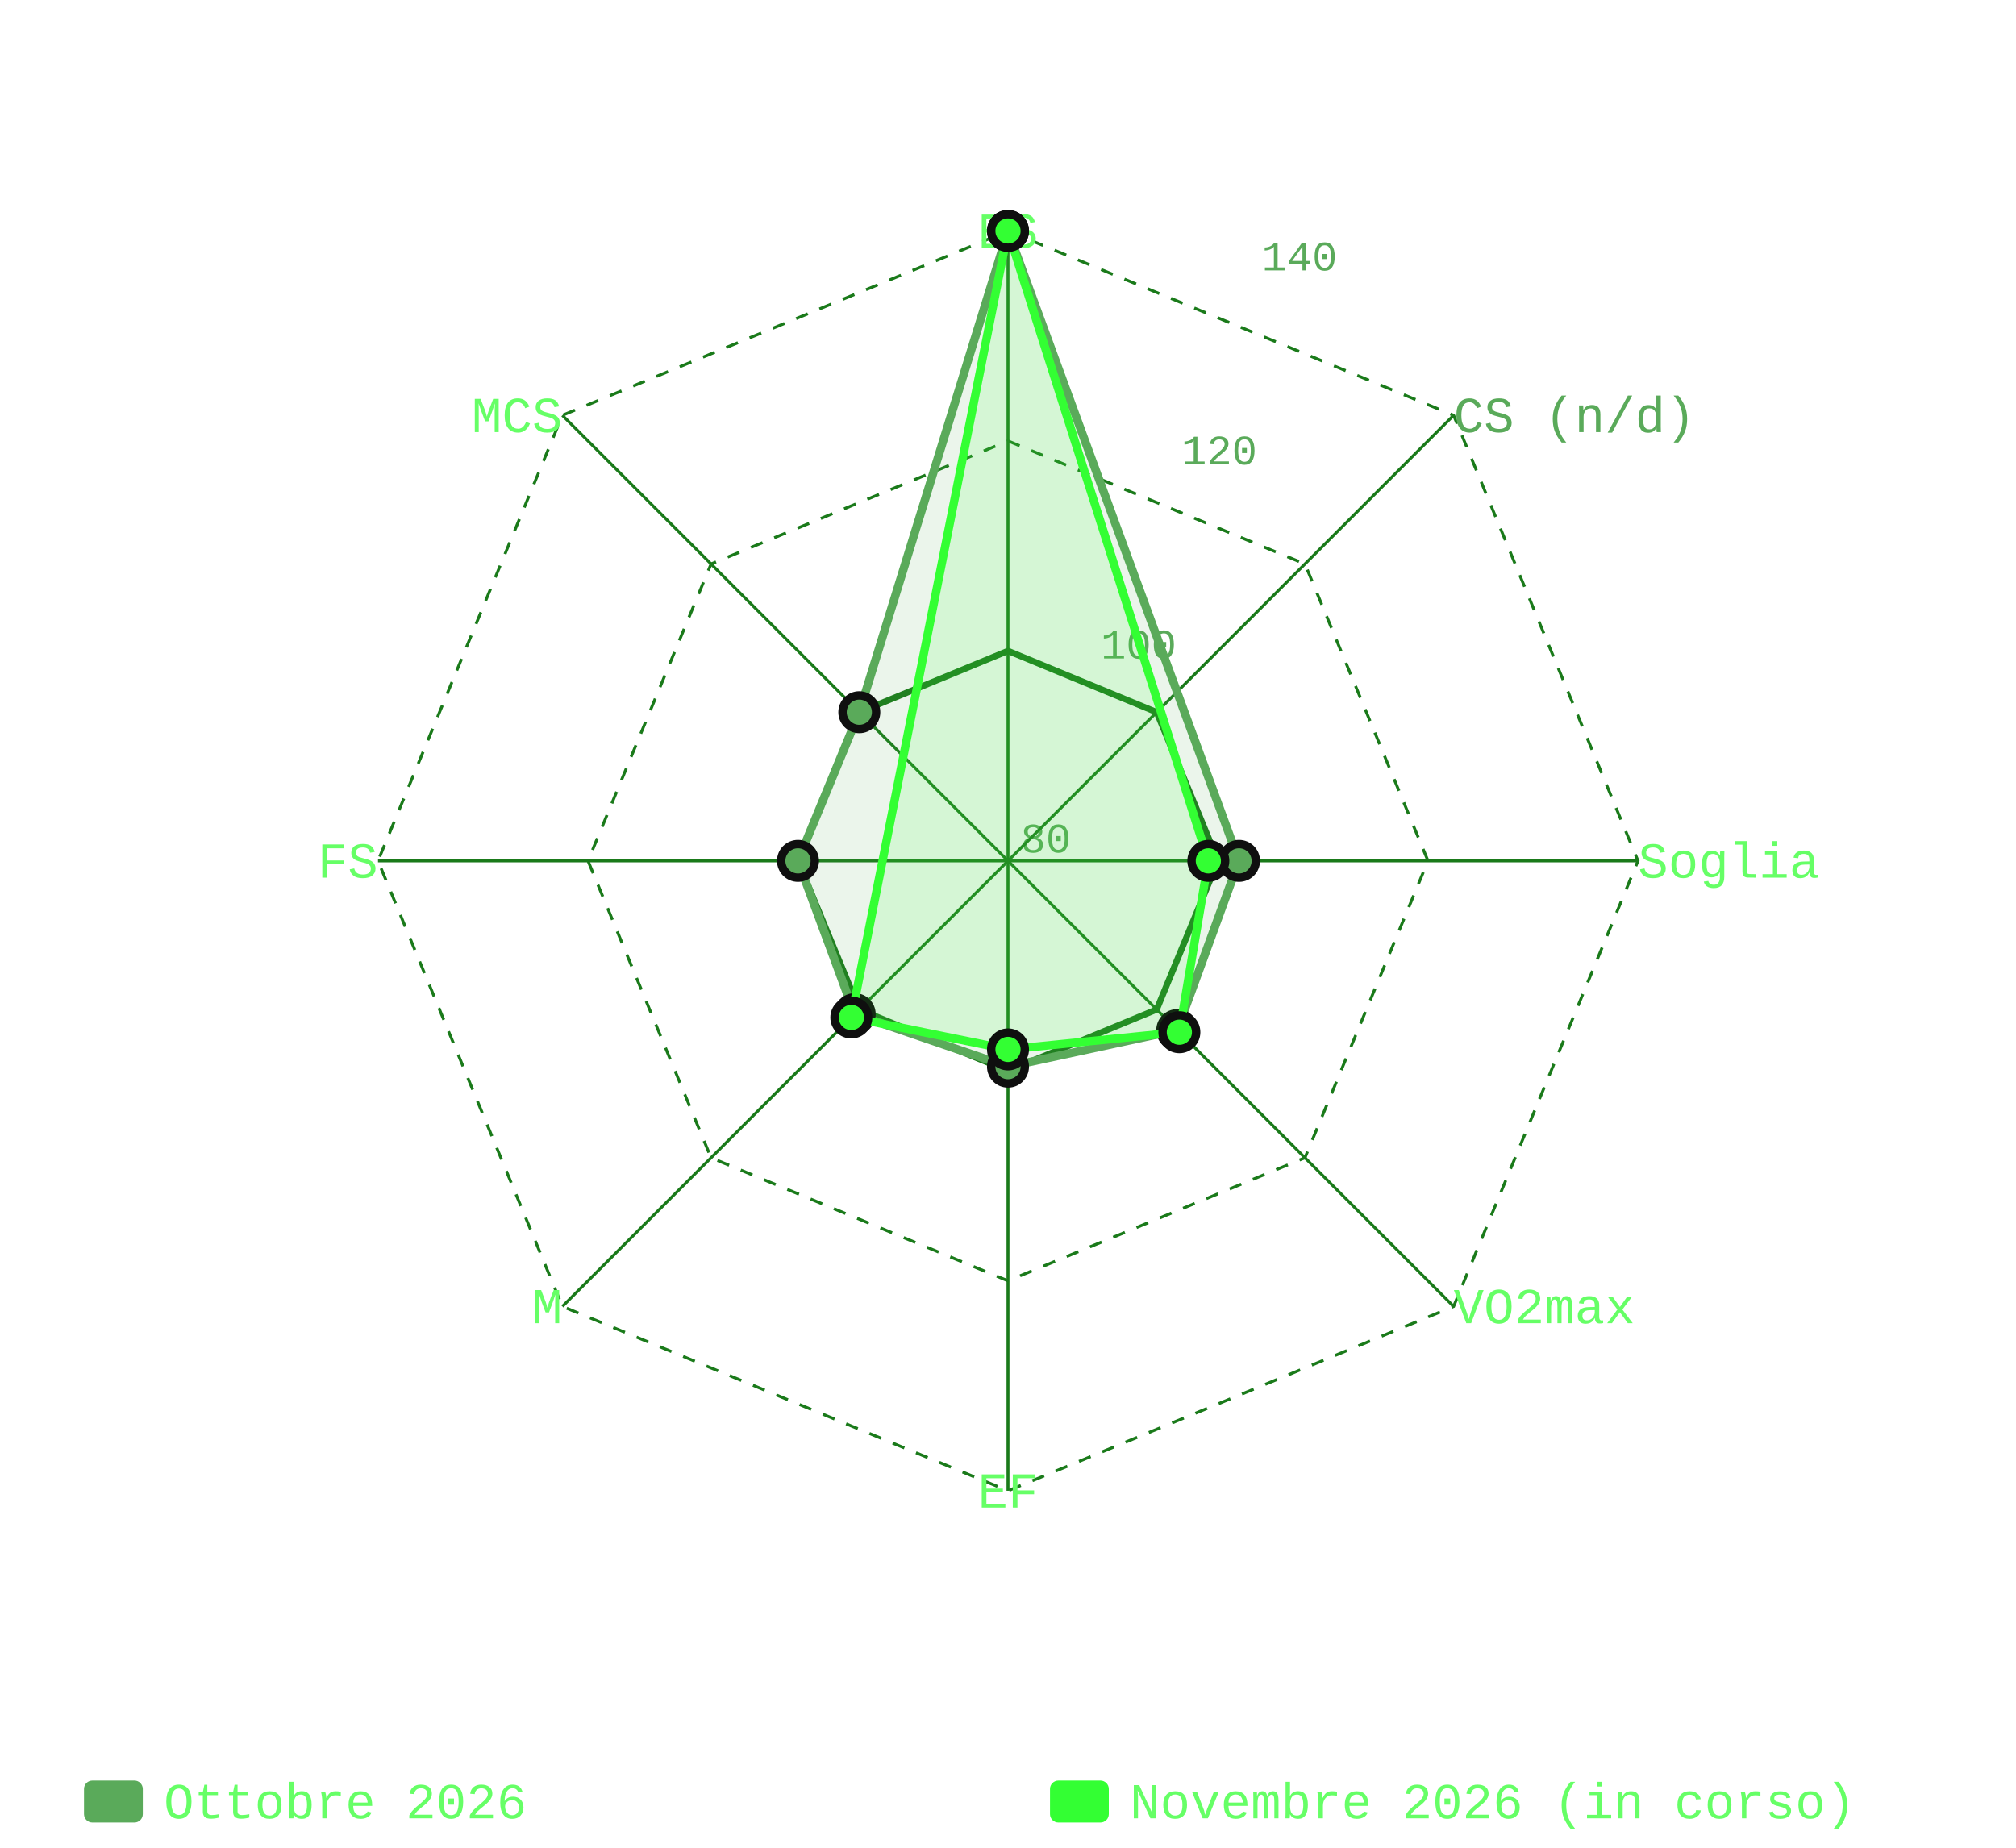
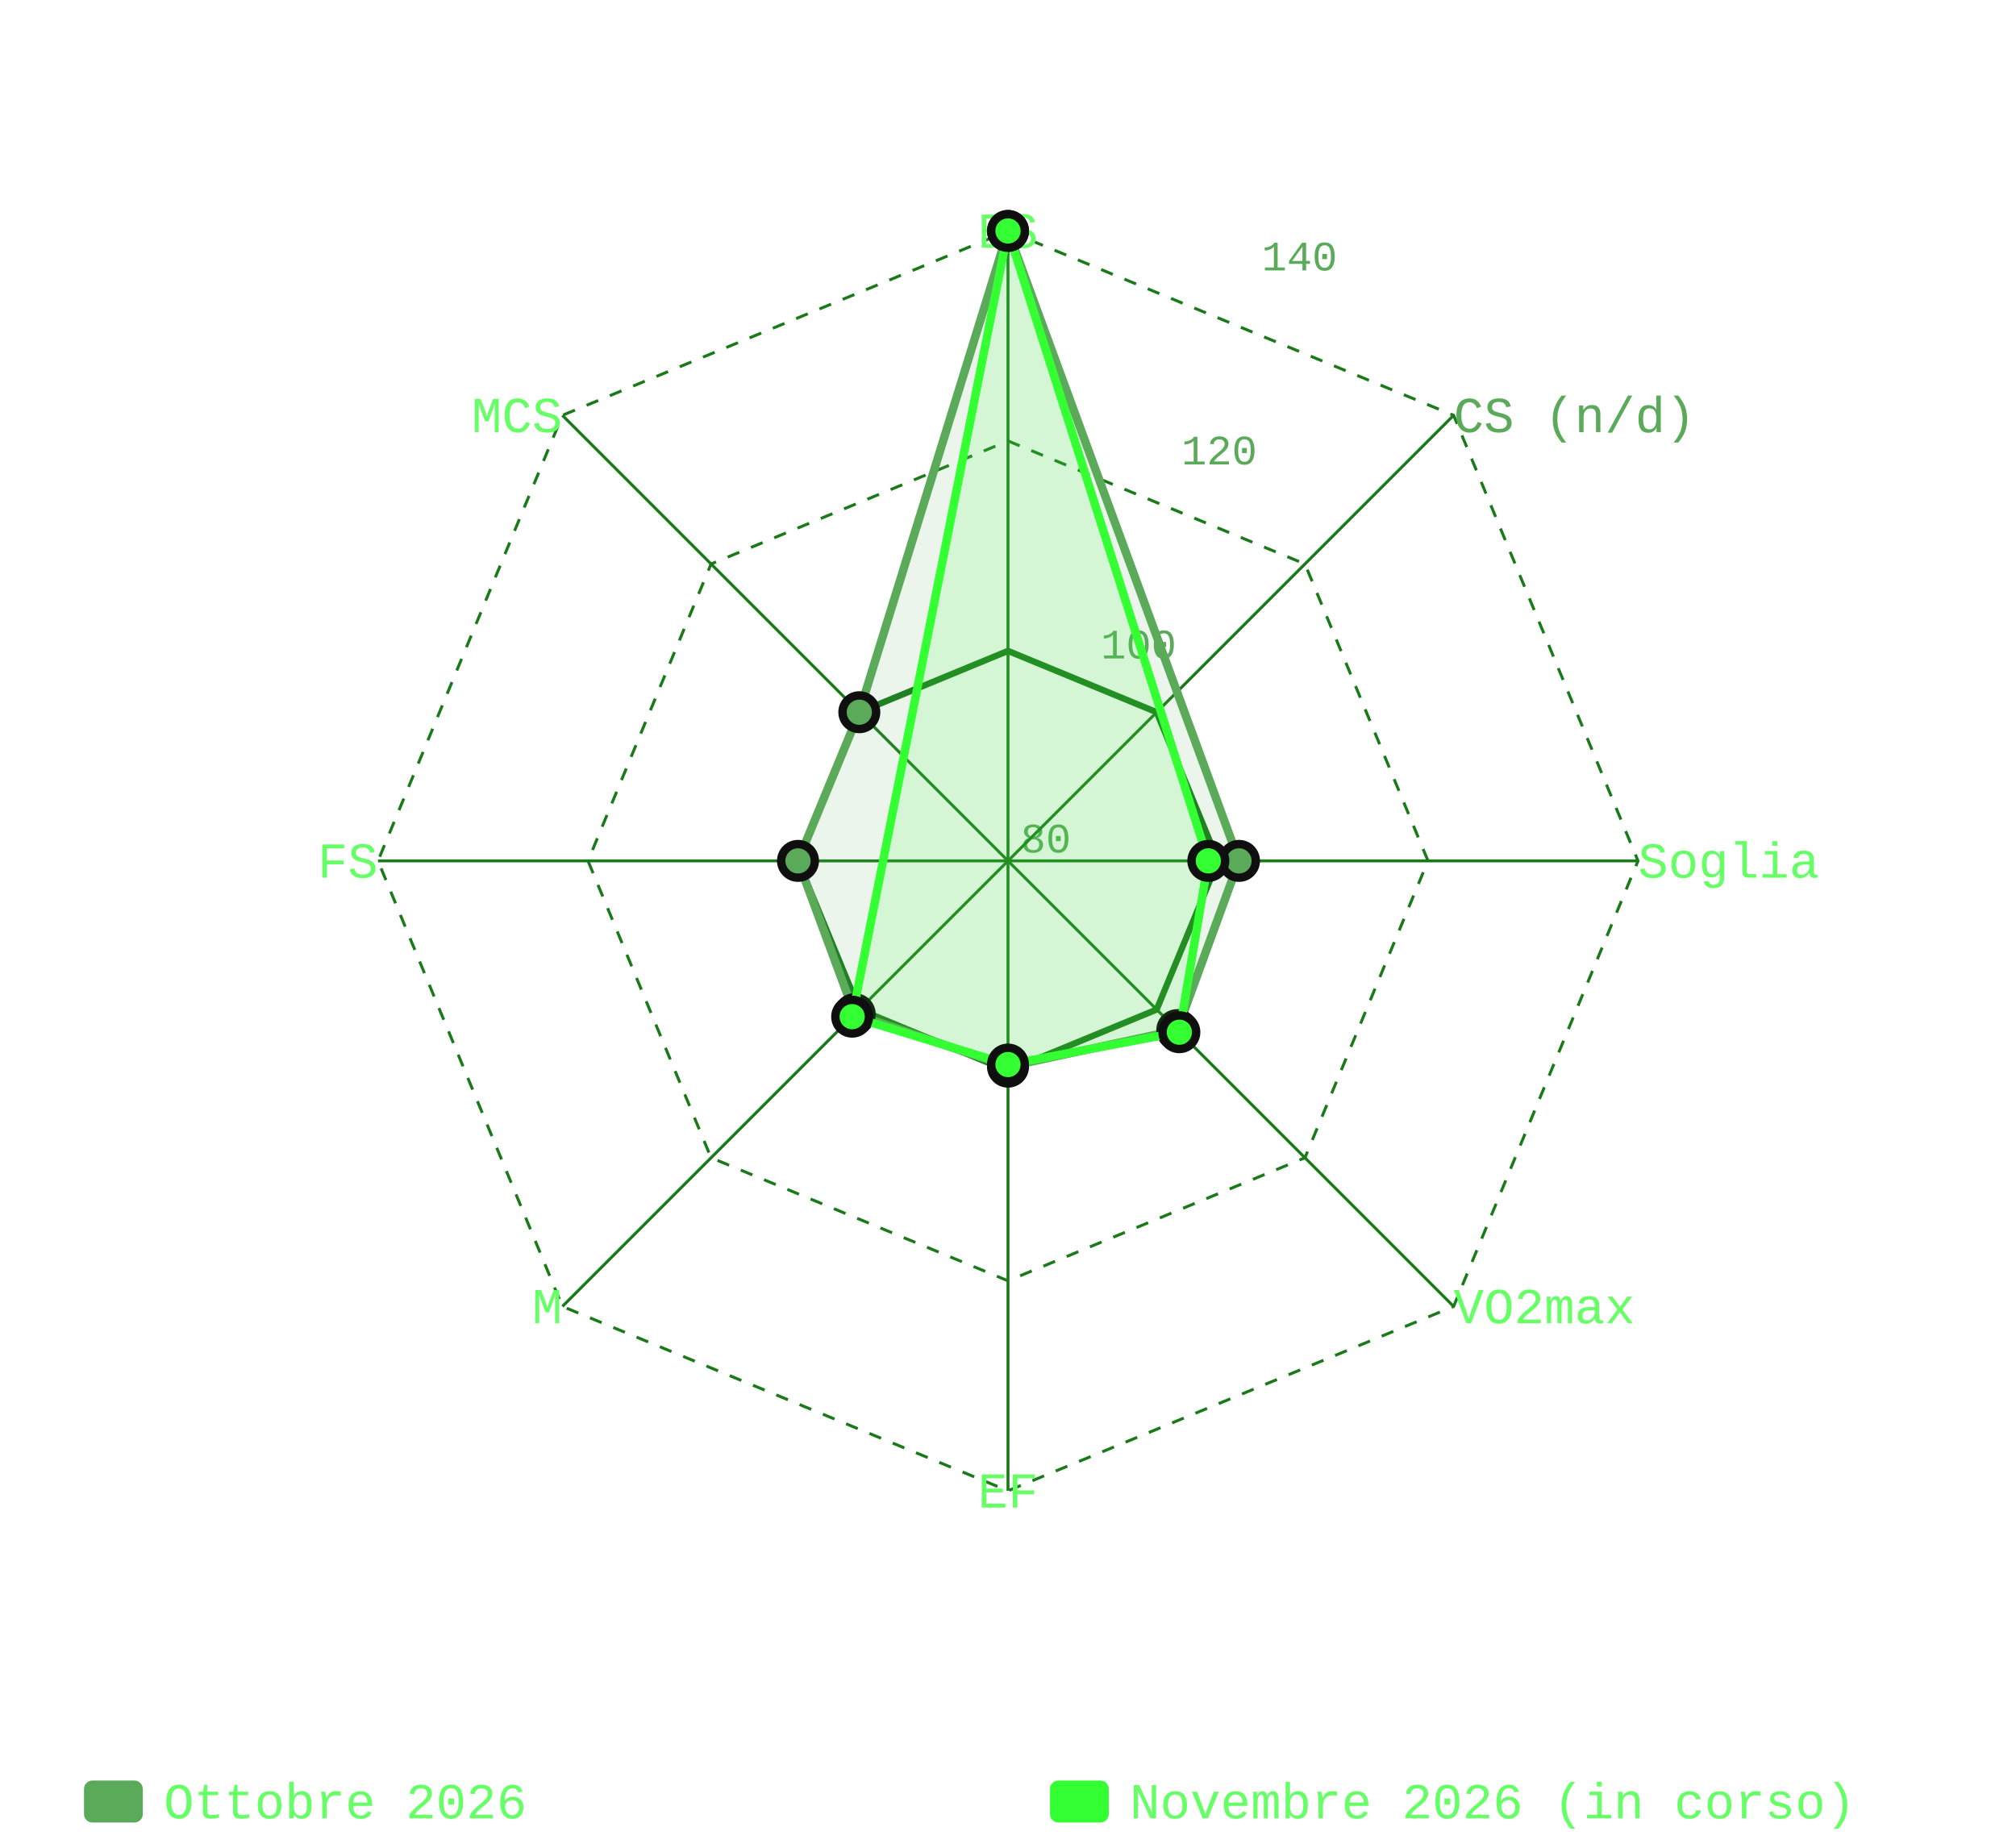
<svg xmlns="http://www.w3.org/2000/svg" viewBox="0 0 480 440" class="w-full h-auto" style="max-width:520px" role="img" aria-label="Profilo del runner, indice 100 = primo mese">
  <polygon points="240.0,205.0 240.0,205.0 240.0,205.0 240.0,205.0 240.0,205.0 240.0,205.0 240.0,205.0 240.0,205.0" fill="none" stroke="#1a7a1a" stroke-width="0.7" stroke-dasharray="3,3" />
  <text x="243.0" y="203.0" fill="#5aaa5a" font-family="Courier New" font-size="10">80</text>
  <polygon points="240.0,155.0 275.4,169.6 290.0,205.0 275.4,240.4 240.0,255.0 204.6,240.4 190.0,205.0 204.6,169.6" fill="none" stroke="#1a7a1a" stroke-width="1.5" />
  <text x="262.1" y="156.8" fill="#5aaa5a" font-family="Courier New" font-size="10">100</text>
  <polygon points="240.0,105.0 310.7,134.3 340.0,205.0 310.7,275.7 240.0,305.0 169.3,275.7 140.0,205.0 169.3,134.3" fill="none" stroke="#1a7a1a" stroke-width="0.7" stroke-dasharray="3,3" />
  <text x="281.3" y="110.6" fill="#5aaa5a" font-family="Courier New" font-size="10">120</text>
  <polygon points="240.0,55.0 346.1,98.9 390.0,205.0 346.1,311.1 240.0,355.0 133.9,311.1 90.0,205.0 133.9,98.9" fill="none" stroke="#1a7a1a" stroke-width="0.7" stroke-dasharray="3,3" />
  <text x="300.4" y="64.4" fill="#5aaa5a" font-family="Courier New" font-size="10">140</text>
  <line x1="240" y1="205" x2="240.0" y2="55.0" stroke="#1a7a1a" stroke-width="0.7" />
  <text x="240.0" y="59.0" text-anchor="middle" fill="#66ff66" font-family="Courier New" font-size="12">ES</text>
  <line x1="240" y1="205" x2="346.1" y2="98.9" stroke="#1a7a1a" stroke-width="0.7" />
  <text x="346.1" y="102.9" text-anchor="start" fill="#5aaa5a" font-family="Courier New" font-size="12">CS (n/d)</text>
  <line x1="240" y1="205" x2="390.0" y2="205.0" stroke="#1a7a1a" stroke-width="0.7" />
  <text x="390.0" y="209.0" text-anchor="start" fill="#66ff66" font-family="Courier New" font-size="12">Soglia</text>
  <line x1="240" y1="205" x2="346.1" y2="311.1" stroke="#1a7a1a" stroke-width="0.7" />
  <text x="346.1" y="315.1" text-anchor="start" fill="#66ff66" font-family="Courier New" font-size="12">VO2max</text>
  <line x1="240" y1="205" x2="240.0" y2="355.0" stroke="#1a7a1a" stroke-width="0.7" />
  <text x="240.0" y="359.0" text-anchor="middle" fill="#66ff66" font-family="Courier New" font-size="12">EF</text>
  <line x1="240" y1="205" x2="133.9" y2="311.1" stroke="#1a7a1a" stroke-width="0.7" />
  <text x="133.9" y="315.1" text-anchor="end" fill="#66ff66" font-family="Courier New" font-size="12">M</text>
  <line x1="240" y1="205" x2="90.0" y2="205.0" stroke="#1a7a1a" stroke-width="0.7" />
  <text x="90.0" y="209.0" text-anchor="end" fill="#66ff66" font-family="Courier New" font-size="12">FS</text>
  <line x1="240" y1="205" x2="133.9" y2="98.9" stroke="#1a7a1a" stroke-width="0.7" />
  <text x="133.9" y="102.9" text-anchor="end" fill="#66ff66" font-family="Courier New" font-size="12">MCS</text>
  <polygon points="240.0,55.0 295.0,205.0 280.3,245.3 240.0,254.0 203.5,241.5 190.0,205.0 204.6,169.6" fill="#5aaa5a" fill-opacity="0.12" stroke="#5aaa5a" stroke-width="2" />
  <circle cx="240.0" cy="55.0" r="4" fill="#5aaa5a" stroke="#0f0f0f" stroke-width="2" />
  <circle cx="295.0" cy="205.0" r="4" fill="#5aaa5a" stroke="#0f0f0f" stroke-width="2" />
  <circle cx="280.3" cy="245.3" r="4" fill="#5aaa5a" stroke="#0f0f0f" stroke-width="2" />
  <circle cx="240.0" cy="254.0" r="4" fill="#5aaa5a" stroke="#0f0f0f" stroke-width="2" />
  <circle cx="203.5" cy="241.5" r="4" fill="#5aaa5a" stroke="#0f0f0f" stroke-width="2" />
  <circle cx="190.0" cy="205.0" r="4" fill="#5aaa5a" stroke="#0f0f0f" stroke-width="2" />
  <circle cx="204.6" cy="169.6" r="4" fill="#5aaa5a" stroke="#0f0f0f" stroke-width="2" />
-   <polygon points="240.0,55.0 287.7,205.0 280.8,245.8 240.0,249.9 202.7,242.3" fill="#33ff33" fill-opacity="0.12" stroke="#33ff33" stroke-width="2" />
+   <polygon points="240.0,55.0 287.7,205.0 280.8,245.8 240.0,253.5 202.9,242.1" fill="#33ff33" fill-opacity="0.12" stroke="#33ff33" stroke-width="2" />
  <circle cx="240.0" cy="55.0" r="4" fill="#33ff33" stroke="#0f0f0f" stroke-width="2" />
  <circle cx="287.7" cy="205.0" r="4" fill="#33ff33" stroke="#0f0f0f" stroke-width="2" />
  <circle cx="280.8" cy="245.8" r="4" fill="#33ff33" stroke="#0f0f0f" stroke-width="2" />
-   <circle cx="240.0" cy="249.9" r="4" fill="#33ff33" stroke="#0f0f0f" stroke-width="2" />
-   <circle cx="202.7" cy="242.3" r="4" fill="#33ff33" stroke="#0f0f0f" stroke-width="2" />
+   <circle cx="240.0" cy="253.5" r="4" fill="#33ff33" stroke="#0f0f0f" stroke-width="2" />
+   <circle cx="202.9" cy="242.1" r="4" fill="#33ff33" stroke="#0f0f0f" stroke-width="2" />
  <rect x="20" y="424" width="14" height="10" fill="#5aaa5a" rx="2" />
  <text x="39" y="433" fill="#66ff66" font-family="Courier New" font-size="12">Ottobre 2026</text>
  <rect x="250" y="424" width="14" height="10" fill="#33ff33" rx="2" />
  <text x="269" y="433" fill="#66ff66" font-family="Courier New" font-size="12">Novembre 2026 (in corso)</text>
</svg>
